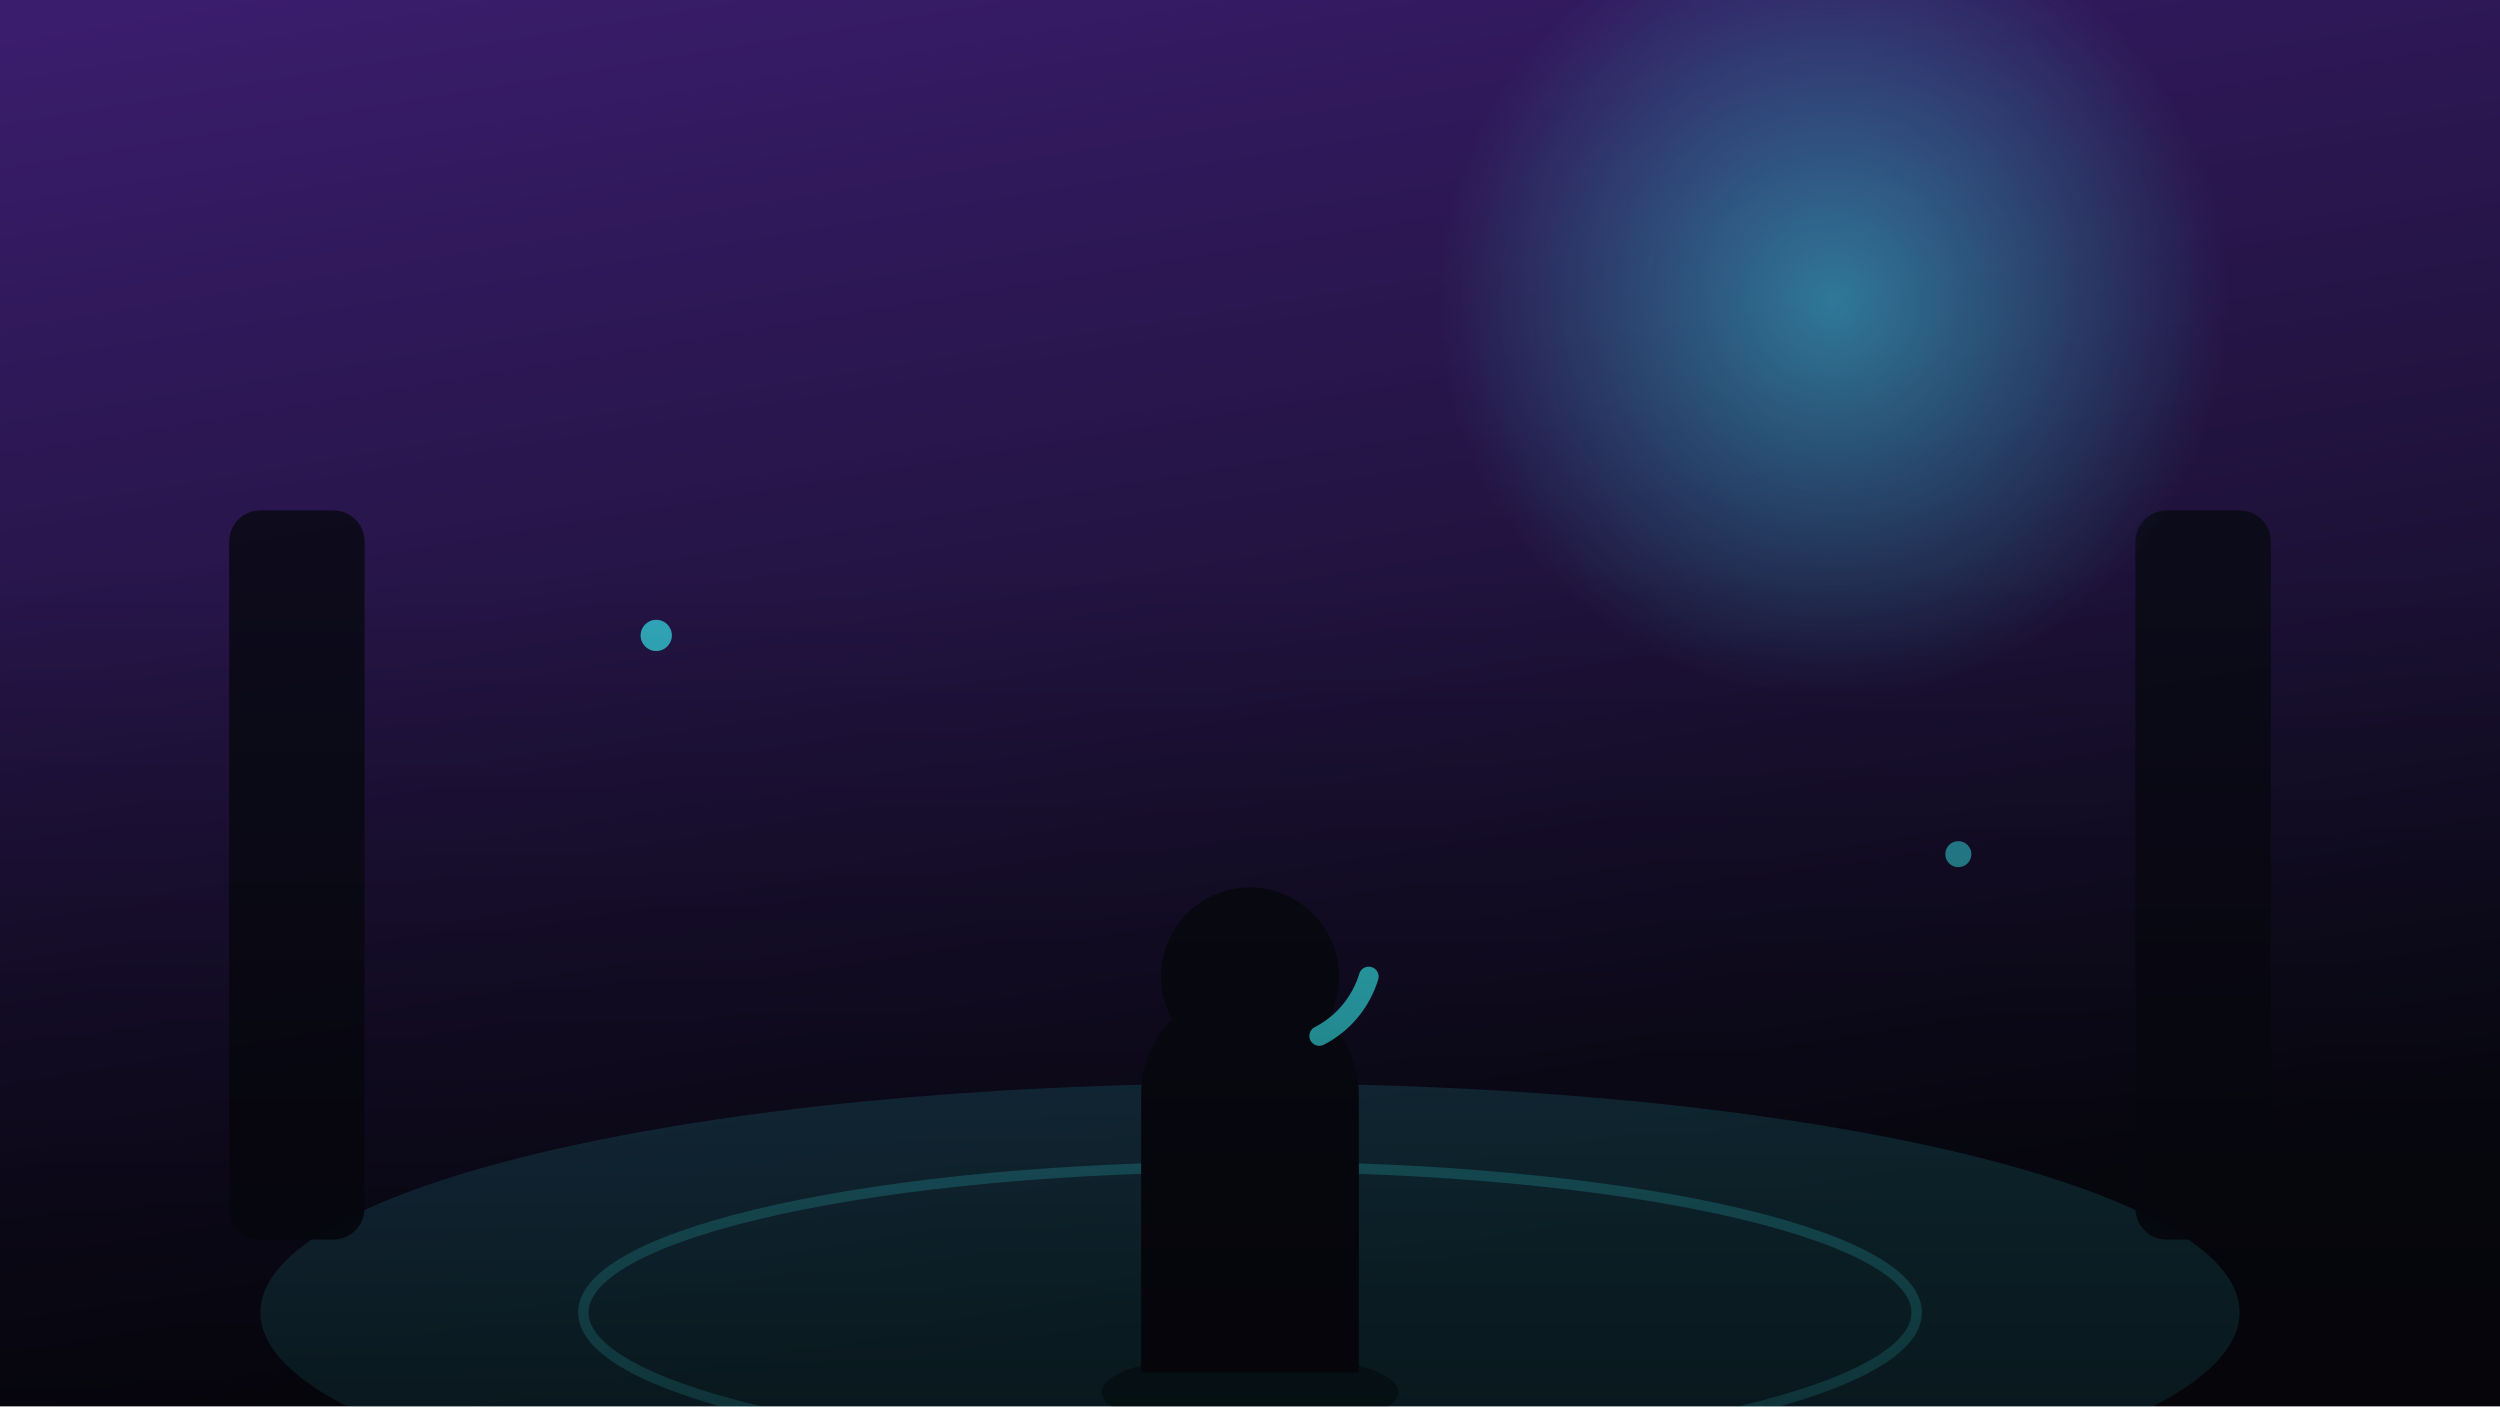
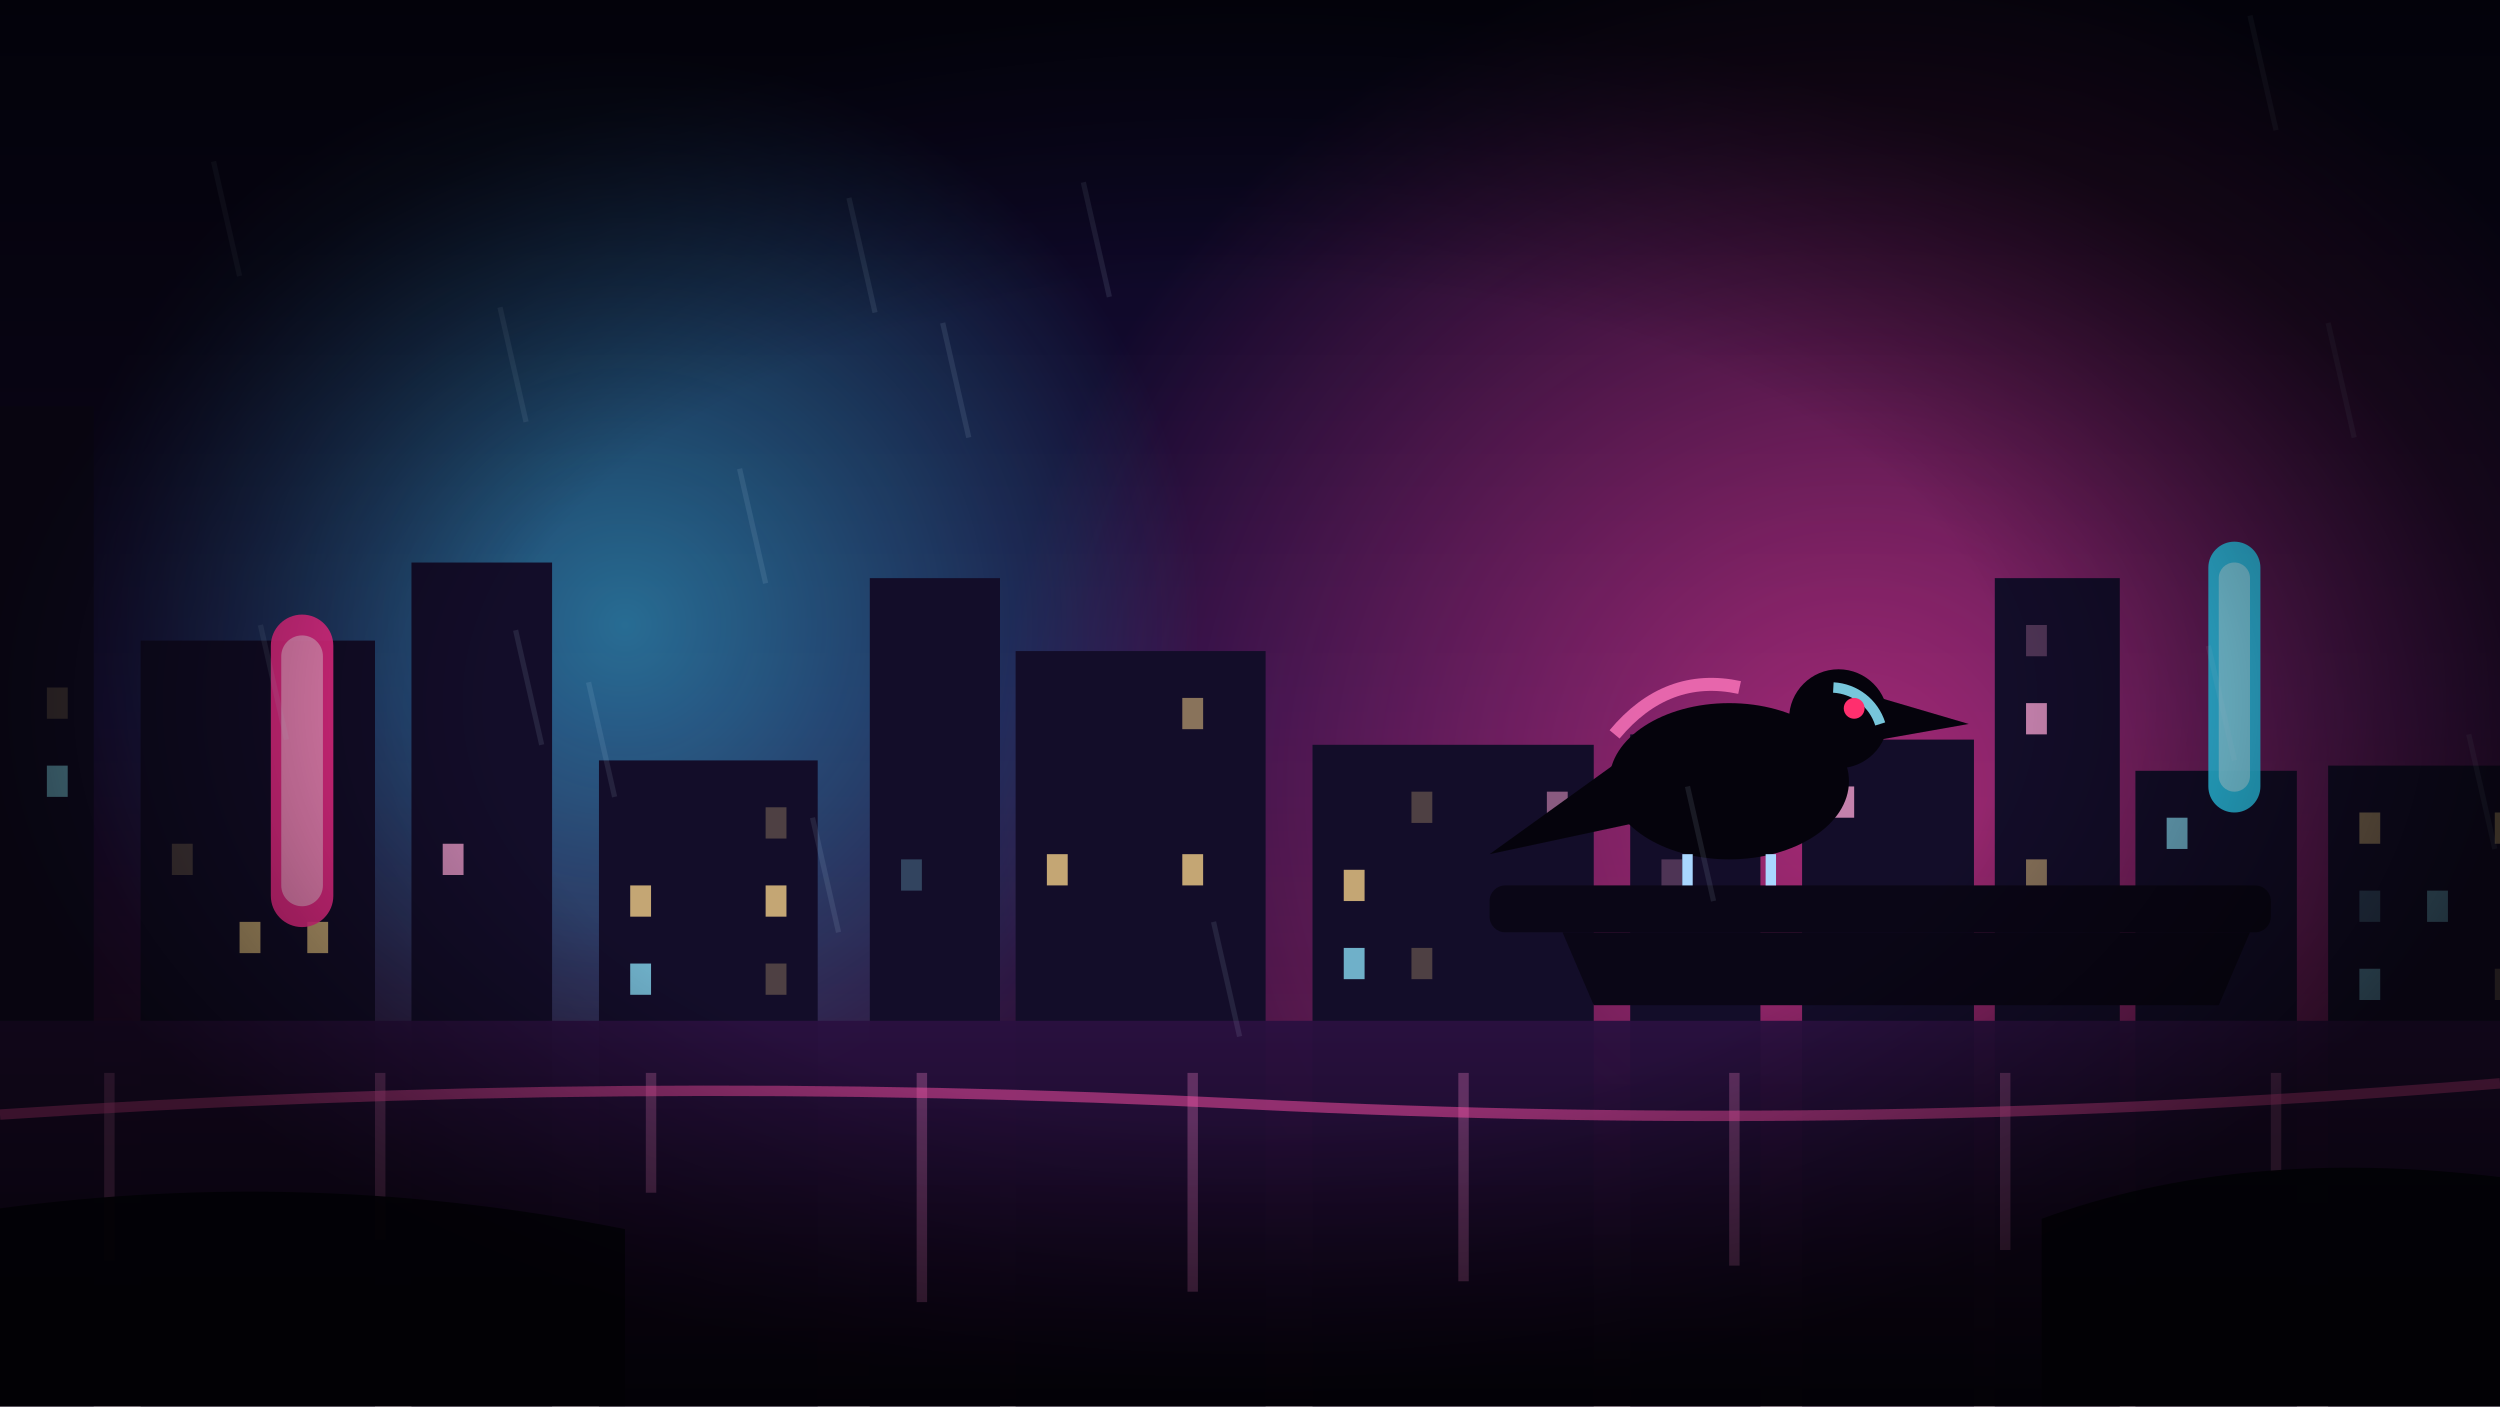
<svg xmlns="http://www.w3.org/2000/svg" aria-hidden="true" class="poster-art" preserveAspectRatio="xMidYMid slice" viewBox="0 0 480 270">
  <defs>
-     <linearGradient id="skp1__1_studio" x1="0" x2="0.3" y1="0" y2="1">
-       <stop offset="0" stop-color="#3b1d6e" />
-       <stop offset="1" stop-color="#0a0a16" />
+     <linearGradient id="a1sky" x1="0" y1="0" x2="0" y2="1">
+       <stop offset="0" stop-color="#07061a" />
+       <stop offset="0.5" stop-color="#1c0d3f" />
+       <stop offset="1" stop-color="#451335" />
    </linearGradient>
-     <radialGradient id="glp1__1_studio">
-       <stop offset="0" stop-color="#38e8f0" stop-opacity="0.85" />
-       <stop offset="1" stop-color="#38e8f0" stop-opacity="0" />
+     <radialGradient id="a1pink" cx="50%" cy="50%" r="50%">
+       <stop offset="0" stop-color="#ff3d9a" stop-opacity="0.6" />
+       <stop offset="1" stop-color="#ff3d9a" stop-opacity="0" />
    </radialGradient>
-     <linearGradient id="vgp1__1_studio" x1="0" x2="0" y1="0" y2="1">
-       <stop offset="0.4" stop-color="#000" stop-opacity="0" />
-       <stop offset="1" stop-color="#000" stop-opacity="0.55" />
+     <radialGradient id="a1cyan" cx="50%" cy="50%" r="50%">
+       <stop offset="0" stop-color="#39e1ff" stop-opacity="0.45" />
+       <stop offset="1" stop-color="#39e1ff" stop-opacity="0" />
+     </radialGradient>
+     <linearGradient id="a1wet" x1="0" y1="0" x2="0" y2="1">
+       <stop offset="0" stop-color="#2a1040" stop-opacity="0.95" />
+       <stop offset="1" stop-color="#07030f" stop-opacity="0.98" />
    </linearGradient>
+     <radialGradient id="a1vig" cx="50%" cy="50%" r="50%">
+       <stop offset="0" stop-color="#000" stop-opacity="0" />
+       <stop offset="0.6" stop-color="#000" stop-opacity="0" />
+       <stop offset="1" stop-color="#000" stop-opacity="0.6" />
+     </radialGradient>
  </defs>
-   <rect fill="url(#skp1__1_studio)" height="270" width="480" />
-   <ellipse cx="240" cy="252" fill="#38e8f0" opacity="0.2" rx="190" ry="44" />
-   <ellipse cx="240" cy="252" fill="none" opacity="0.35" rx="128" ry="28" stroke="#38e8f0" stroke-width="2" />
-   <rect fill="#0a0a16" height="140" opacity="0.9" rx="6" width="26" x="44" y="98" />
-   <rect fill="#0a0a16" height="140" opacity="0.9" rx="6" width="26" x="410" y="98" />
-   <circle cx="352" cy="58" fill="url(#glp1__1_studio)" opacity="0.55" r="76" />
-   <g transform="translate(240 178) scale(1.9)">
-     <ellipse cx="0" cy="47" fill="#000" opacity="0.35" rx="15" ry="4" />
-     <path d="M-11 45V17a11 11 0 0 1 22 0v28z" fill="#0a0a16" />
-     <circle cx="0" cy="5" fill="#0a0a16" r="9" />
-     <path d="M7 11a10 10 0 0 0 5-6" fill="none" opacity="0.85" stroke="#38e8f0" stroke-linecap="round" stroke-width="2" />
-   </g>
-   <circle cx="126" cy="122" fill="#38e8f0" opacity="0.7" r="3" />
-   <circle cx="376" cy="164" fill="#38e8f0" opacity="0.6" r="2.5" />
-   <rect fill="url(#vgp1__1_studio)" height="270" width="480" />
+   <rect width="480" height="270" fill="url(#a1sky)" />
+   <circle cx="356" cy="152" r="165" fill="url(#a1pink)" />
+   <circle cx="120" cy="120" r="110" fill="url(#a1cyan)" />
+   <rect x="-10" y="78" width="28" height="202" fill="#130d29" />
+   <rect x="-4" y="102" width="4" height="6" fill="#ffa8d8" opacity="0.5" />
+   <rect x="-4" y="117" width="4" height="6" fill="#8ee7ff" opacity="0.25" />
+   <rect x="9" y="132" width="4" height="6" fill="#ffd98e" opacity="0.25" />
+   <rect x="9" y="147" width="4" height="6" fill="#8ee7ff" opacity="0.75" />
+   <rect x="-4" y="177" width="4" height="6" fill="#8ee7ff" opacity="0.75" />
+   <rect x="27" y="123" width="45" height="157" fill="#130d29" />
+   <rect x="33" y="162" width="4" height="6" fill="#ffd98e" opacity="0.25" />
+   <rect x="46" y="177" width="4" height="6" fill="#ffd98e" opacity="0.75" />
+   <rect x="59" y="177" width="4" height="6" fill="#ffd98e" opacity="0.75" />
+   <rect x="79" y="108" width="27" height="172" fill="#130d29" />
+   <rect x="85" y="162" width="4" height="6" fill="#ffa8d8" opacity="0.75" />
+   <rect x="115" y="146" width="42" height="134" fill="#130d29" />
+   <rect x="147" y="155" width="4" height="6" fill="#ffd98e" opacity="0.25" />
+   <rect x="121" y="170" width="4" height="6" fill="#ffd98e" opacity="0.75" />
+   <rect x="147" y="170" width="4" height="6" fill="#ffd98e" opacity="0.75" />
+   <rect x="121" y="185" width="4" height="6" fill="#8ee7ff" opacity="0.75" />
+   <rect x="147" y="185" width="4" height="6" fill="#ffd98e" opacity="0.25" />
+   <rect x="167" y="111" width="25" height="169" fill="#130d29" />
+   <rect x="173" y="165" width="4" height="6" fill="#8ee7ff" opacity="0.25" />
+   <rect x="195" y="125" width="48" height="155" fill="#130d29" />
+   <rect x="227" y="134" width="4" height="6" fill="#ffd98e" opacity="0.5" />
+   <rect x="201" y="164" width="4" height="6" fill="#ffd98e" opacity="0.75" />
+   <rect x="227" y="164" width="4" height="6" fill="#ffd98e" opacity="0.75" />
+   <rect x="252" y="143" width="54" height="137" fill="#130d29" />
+   <rect x="271" y="152" width="4" height="6" fill="#ffd98e" opacity="0.25" />
+   <rect x="297" y="152" width="4" height="6" fill="#ffa8d8" opacity="0.5" />
+   <rect x="258" y="167" width="4" height="6" fill="#ffd98e" opacity="0.75" />
+   <rect x="258" y="182" width="4" height="6" fill="#8ee7ff" opacity="0.75" />
+   <rect x="271" y="182" width="4" height="6" fill="#ffd98e" opacity="0.25" />
+   <rect x="313" y="141" width="25" height="139" fill="#130d29" />
+   <rect x="319" y="150" width="4" height="6" fill="#8ee7ff" opacity="0.5" />
+   <rect x="319" y="165" width="4" height="6" fill="#ffa8d8" opacity="0.25" />
+   <rect x="319" y="180" width="4" height="6" fill="#ffd98e" opacity="0.25" />
+   <rect x="346" y="142" width="33" height="138" fill="#130d29" />
+   <rect x="352" y="151" width="4" height="6" fill="#ffa8d8" opacity="0.75" />
+   <rect x="352" y="181" width="4" height="6" fill="#ffd98e" opacity="0.5" />
+   <rect x="383" y="111" width="24" height="169" fill="#130d29" />
+   <rect x="389" y="120" width="4" height="6" fill="#ffa8d8" opacity="0.25" />
+   <rect x="389" y="135" width="4" height="6" fill="#ffa8d8" opacity="0.75" />
+   <rect x="389" y="165" width="4" height="6" fill="#ffd98e" opacity="0.5" />
+   <rect x="410" y="148" width="31" height="132" fill="#130d29" />
+   <rect x="416" y="157" width="4" height="6" fill="#8ee7ff" opacity="0.75" />
+   <rect x="416" y="172" width="4" height="6" fill="#ffd98e" opacity="0.75" />
+   <rect x="429" y="172" width="4" height="6" fill="#8ee7ff" opacity="0.75" />
+   <rect x="447" y="147" width="40" height="133" fill="#130d29" />
+   <rect x="453" y="156" width="4" height="6" fill="#ffd98e" opacity="0.5" />
+   <rect x="479" y="156" width="4" height="6" fill="#ffd98e" opacity="0.5" />
+   <rect x="453" y="171" width="4" height="6" fill="#8ee7ff" opacity="0.25" />
+   <rect x="466" y="171" width="4" height="6" fill="#8ee7ff" opacity="0.5" />
+   <rect x="453" y="186" width="4" height="6" fill="#8ee7ff" opacity="0.5" />
+   <rect x="479" y="186" width="4" height="6" fill="#ffd98e" opacity="0.25" />
+   <rect y="196" width="480" height="74" fill="url(#a1wet)" />
+   <rect x="20" y="206" width="2" height="36" fill="#ff8ad0" opacity="0.28" />
+   <rect x="72" y="206" width="2" height="32" fill="#ff8ad0" opacity="0.28" />
+   <rect x="124" y="206" width="2" height="23" fill="#ff8ad0" opacity="0.28" />
+   <rect x="176" y="206" width="2" height="44" fill="#ff8ad0" opacity="0.28" />
+   <rect x="228" y="206" width="2" height="42" fill="#ff8ad0" opacity="0.28" />
+   <rect x="280" y="206" width="2" height="40" fill="#ff8ad0" opacity="0.28" />
+   <rect x="332" y="206" width="2" height="37" fill="#ff8ad0" opacity="0.28" />
+   <rect x="384" y="206" width="2" height="34" fill="#ff8ad0" opacity="0.28" />
+   <rect x="436" y="206" width="2" height="19" fill="#ff8ad0" opacity="0.28" />
+   <rect x="52" y="118" width="12" height="60" rx="6" fill="#ff2f92" opacity="0.9" />
+   <rect x="54" y="122" width="8" height="52" rx="4" fill="#ffd6ea" opacity="0.55" />
+   <rect x="424" y="104" width="10" height="52" rx="5" fill="#2fd8ff" opacity="0.9" />
+   <rect x="426" y="108" width="6" height="44" rx="3" fill="#d8f8ff" opacity="0.5" />
+   <path d="M0 214 Q120 206 240 212 T480 208" stroke="#ff4fa8" stroke-width="2" fill="none" opacity="0.5" />
+   <rect x="286" y="170" width="150" height="9" rx="3" fill="#0a0616" />
+   <path d="M300 179 l6 14 h120 l6 -14z" fill="#0a0616" />
+   <ellipse cx="332" cy="150" rx="23" ry="15" fill="#05030c" />
+   <circle cx="353" cy="138" r="9.5" fill="#05030c" />
+   <path d="M361 134 L378 139 L361 142 Z" fill="#05030c" />
+   <path d="M311 146 L286 164 L314 158 Z" fill="#05030c" />
+   <path d="M352 132 a10 10 0 0 1 9 7" stroke="#8be9ff" stroke-width="2" fill="none" opacity="0.85" />
+   <path d="M310 141 q10 -12 24 -9" stroke="#ff77bd" stroke-width="2.5" fill="none" opacity="0.8" />
+   <path d="M324 164 v6 M340 164 v6" stroke="#a9d7ff" stroke-width="2" />
+   <circle cx="356" cy="136" r="2" fill="#ff2f6e" />
+   <line x1="181" y1="62" x2="186" y2="84" stroke="#cfe7ff" stroke-width="1" opacity="0.1" />
+   <line x1="99" y1="121" x2="104" y2="143" stroke="#cfe7ff" stroke-width="1" opacity="0.1" />
+   <line x1="208" y1="35" x2="213" y2="57" stroke="#cfe7ff" stroke-width="1" opacity="0.1" />
+   <line x1="50" y1="120" x2="55" y2="142" stroke="#cfe7ff" stroke-width="1" opacity="0.1" />
+   <line x1="142" y1="90" x2="147" y2="112" stroke="#cfe7ff" stroke-width="1" opacity="0.1" />
+   <line x1="156" y1="157" x2="161" y2="179" stroke="#cfe7ff" stroke-width="1" opacity="0.1" />
+   <line x1="432" y1="3" x2="437" y2="25" stroke="#cfe7ff" stroke-width="1" opacity="0.1" />
+   <line x1="96" y1="59" x2="101" y2="81" stroke="#cfe7ff" stroke-width="1" opacity="0.1" />
+   <line x1="474" y1="141" x2="479" y2="163" stroke="#cfe7ff" stroke-width="1" opacity="0.1" />
+   <line x1="163" y1="38" x2="168" y2="60" stroke="#cfe7ff" stroke-width="1" opacity="0.1" />
+   <line x1="324" y1="151" x2="329" y2="173" stroke="#cfe7ff" stroke-width="1" opacity="0.1" />
+   <line x1="447" y1="62" x2="452" y2="84" stroke="#cfe7ff" stroke-width="1" opacity="0.1" />
+   <line x1="424" y1="124" x2="429" y2="146" stroke="#cfe7ff" stroke-width="1" opacity="0.1" />
+   <line x1="233" y1="177" x2="238" y2="199" stroke="#cfe7ff" stroke-width="1" opacity="0.1" />
+   <line x1="113" y1="131" x2="118" y2="153" stroke="#cfe7ff" stroke-width="1" opacity="0.1" />
+   <line x1="41" y1="31" x2="46" y2="53" stroke="#cfe7ff" stroke-width="1" opacity="0.1" />
+   <path d="M0 270 L0 232 Q60 224 120 236 L120 270 Z" fill="#05030d" opacity="0.95" />
+   <path d="M480 270 L480 226 Q430 220 392 234 L392 270 Z" fill="#05030d" opacity="0.95" />
+   <rect width="480" height="270" fill="url(#a1vig)" />
</svg>
